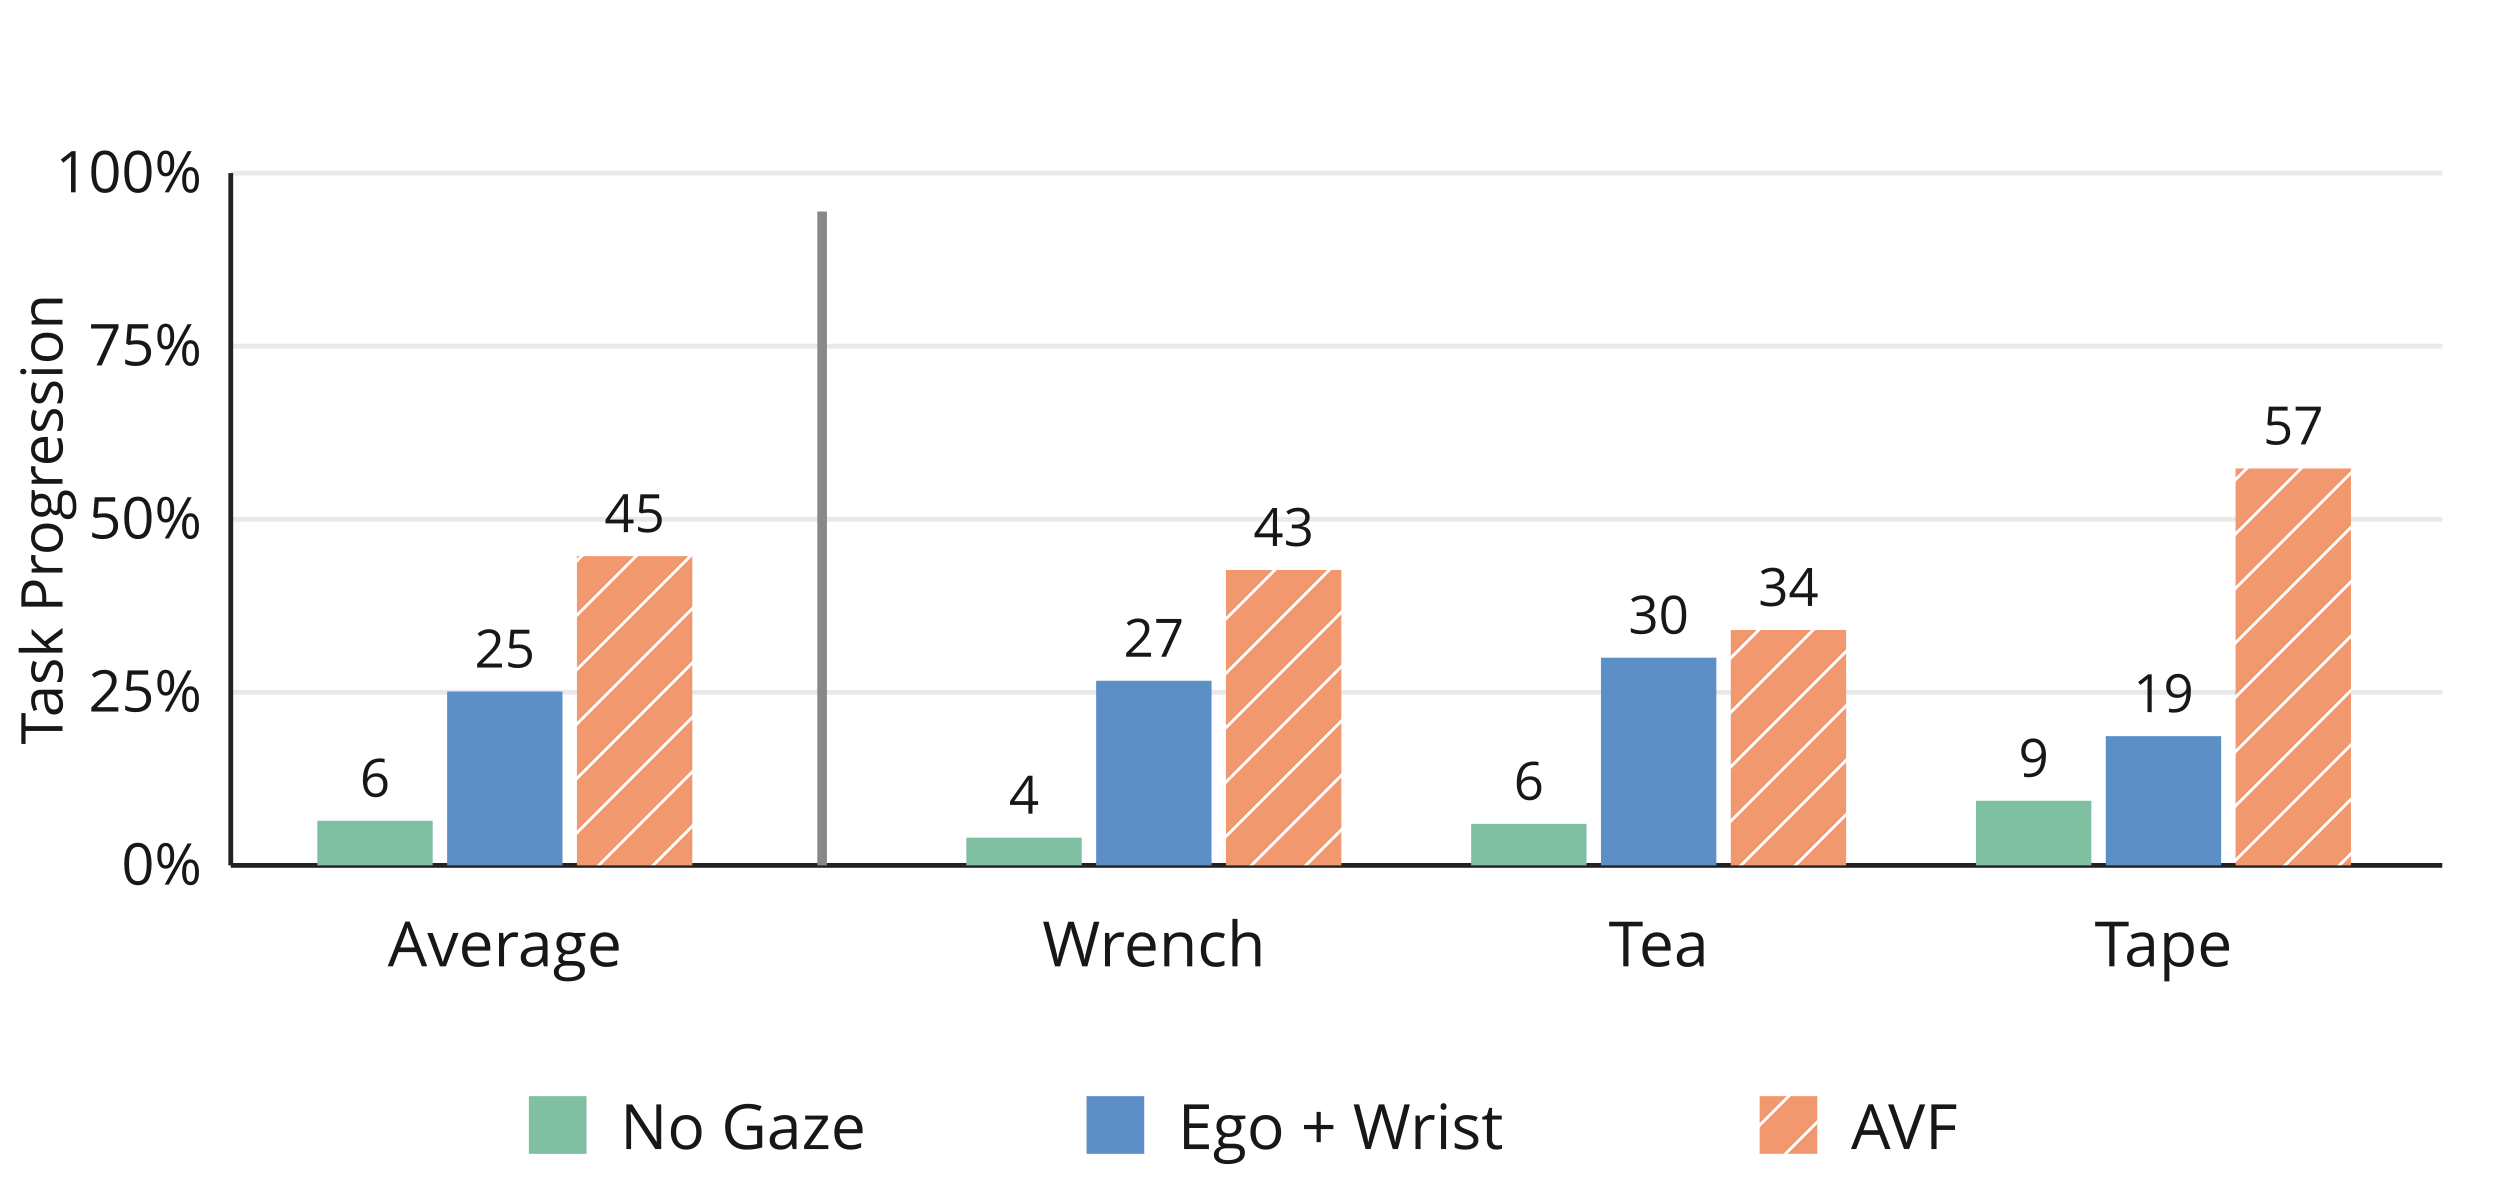
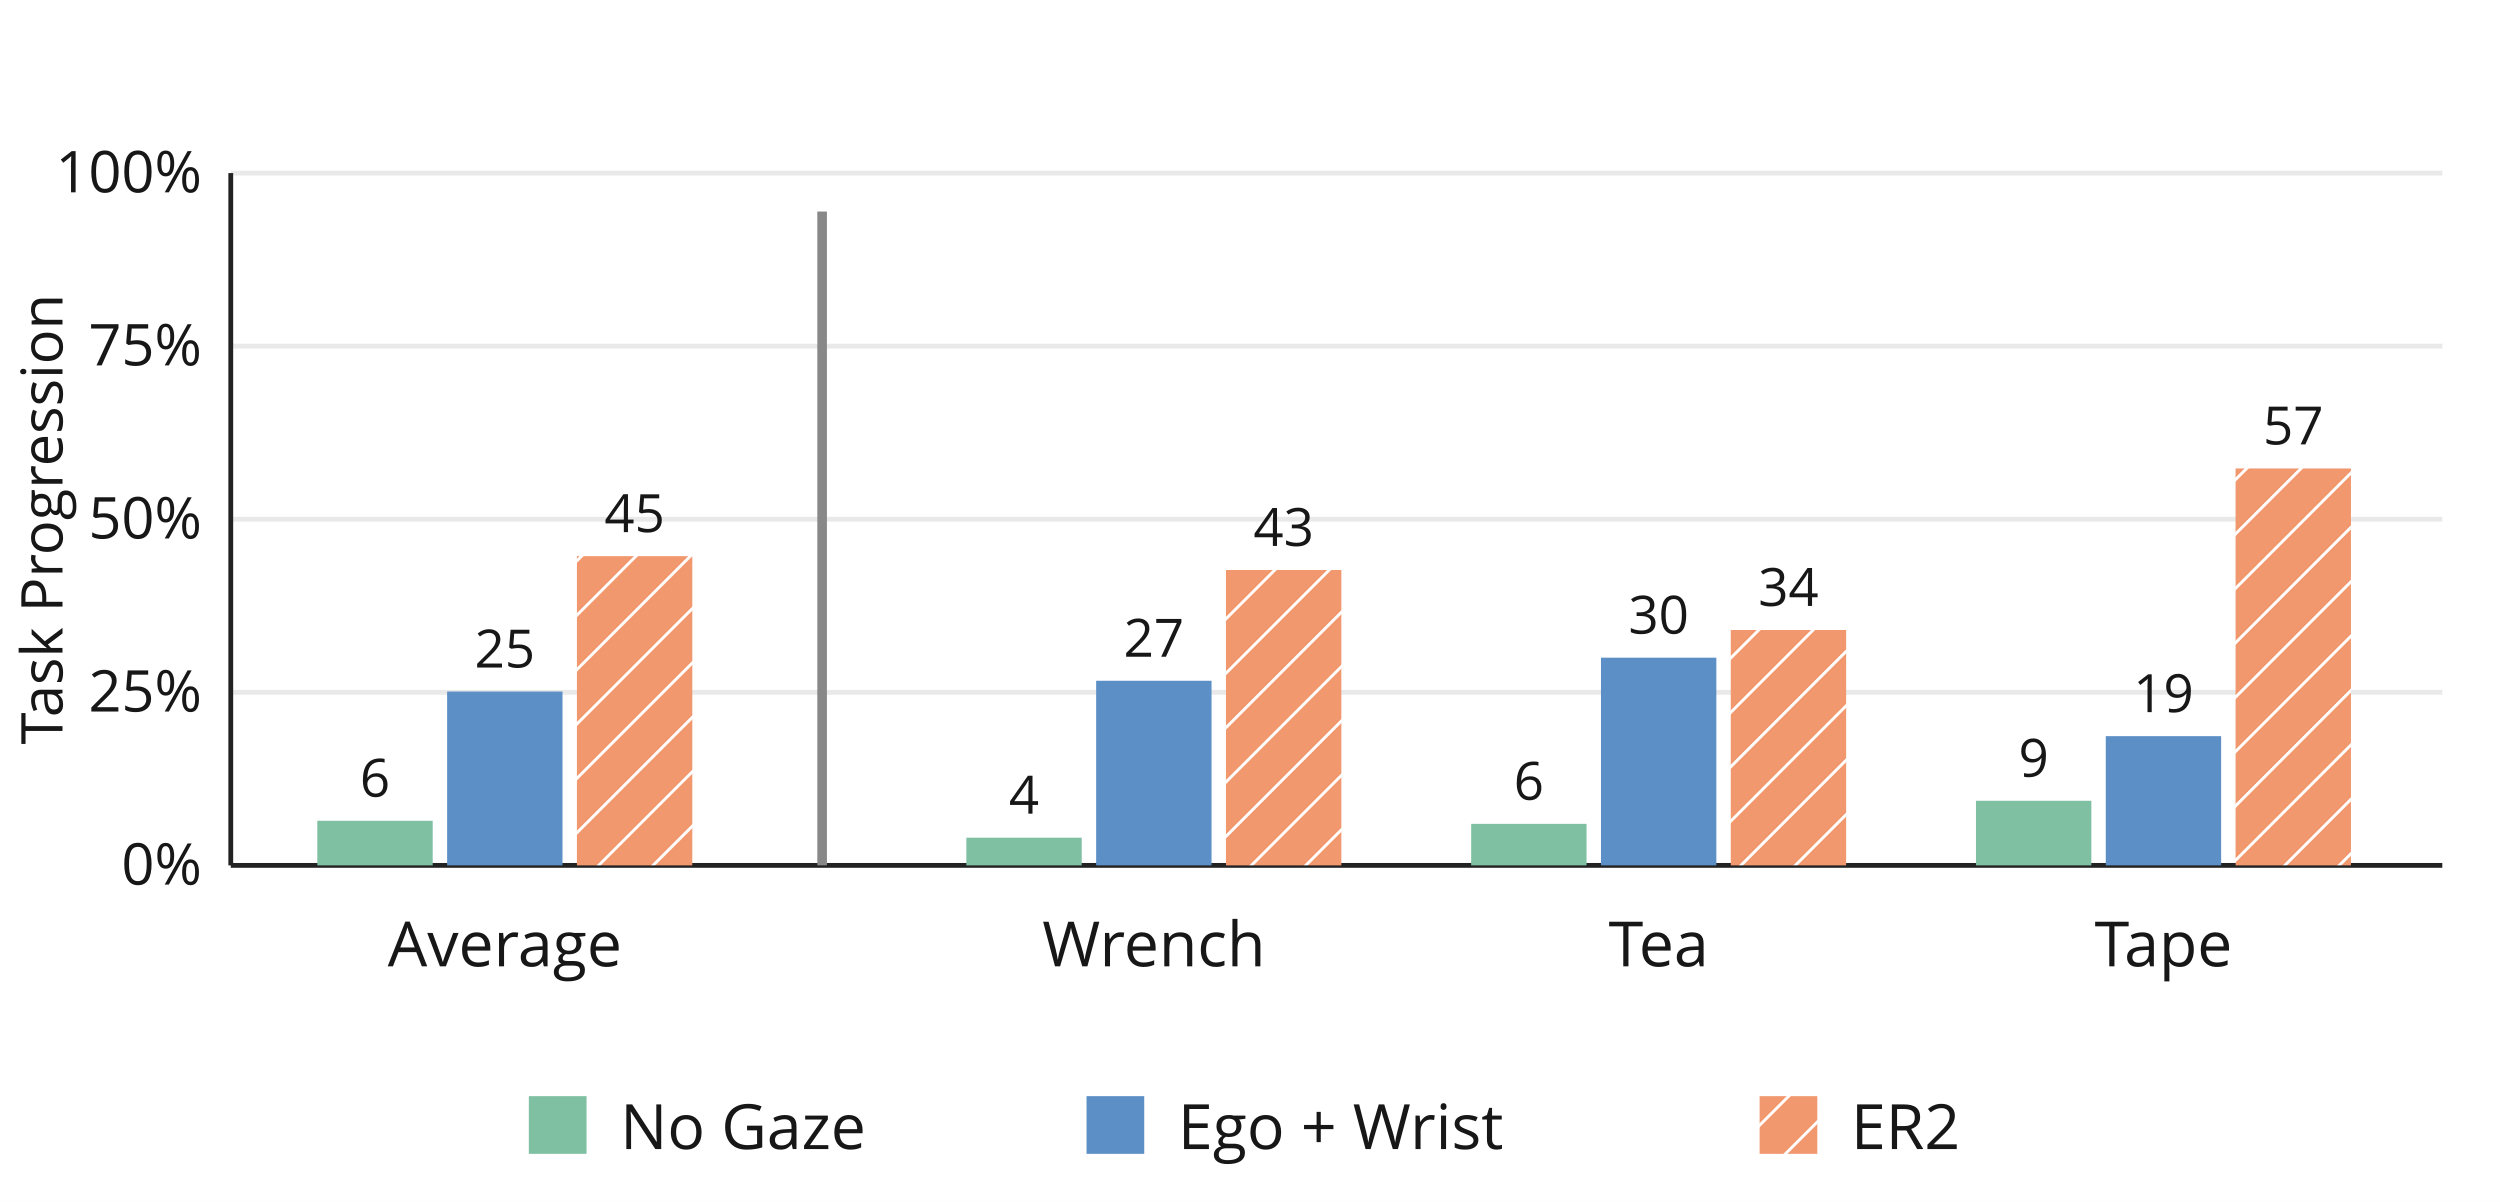
<svg xmlns="http://www.w3.org/2000/svg" width="520" height="250" viewBox="0 0 520 250" role="img" aria-labelledby="title desc">
  <defs>
    <pattern id="avf-hatch" width="8" height="8" patternUnits="userSpaceOnUse" patternTransform="rotate(45)">
      <rect width="8" height="8" fill="#f2986f" />
      <line x1="0" y1="0" x2="0" y2="8" stroke="#fff" stroke-width="1.2" />
    </pattern>
    <style>
      text { font-family: "Avenir Next", Avenir, "Open Sans", sans-serif; fill: #171717; letter-spacing: 0; }
      .legend { font-size: 13px; }
      .section-label { font-size: 14px; fill: #555; }
      .axis-label { font-size: 12px; }
      .task-label { font-size: 13px; }
      .value { font-size: 11px; text-anchor: middle; }
      .grid { stroke: #e9e9e9; stroke-width: 1; }
      .axis { stroke: #222; stroke-width: 1; }
    </style>
  </defs>
  <rect width="520" height="250" fill="#fff" />
  <g transform="translate(0 -24)">
    <g class="grid">
      <line x1="48" y1="60" x2="508" y2="60" />
      <line x1="48" y1="96" x2="508" y2="96" />
      <line x1="48" y1="132" x2="508" y2="132" />
      <line x1="48" y1="168" x2="508" y2="168" />
    </g>
    <g class="axis">
      <line x1="48" y1="60" x2="48" y2="204" />
      <line x1="48" y1="204" x2="508" y2="204" />
      <line x1="171" y1="68" x2="171" y2="204" stroke="#888" stroke-width="2" />
    </g>
    <g class="axis-label" text-anchor="end">
      <text x="42" y="64">100%</text>
      <text x="42" y="100">75%</text>
      <text x="42" y="136">50%</text>
      <text x="42" y="172">25%</text>
      <text x="42" y="208">0%</text>
    </g>
    <text class="axis-label" text-anchor="middle" transform="translate(13 132) rotate(-90)">Task Progression</text>
    <g data-task="Average">
      <rect data-policy="No Gaze" data-value="6.444444" x="66" y="194.72" width="24" height="9.28" fill="#7fc0a3" />
      <text class="value" x="78" y="189.72">6</text>
      <rect data-policy="Ego + Wrist" data-value="25.111111" x="93" y="167.84" width="24" height="36.16" fill="#5c8fc5" />
      <text class="value" x="105" y="162.84">25</text>
-       <rect data-policy="AVF" data-value="44.666667" x="120" y="139.68" width="24" height="64.32" fill="url(#avf-hatch)" />
+       <rect data-policy="ER2" data-value="44.666667" x="120" y="139.68" width="24" height="64.32" fill="url(#avf-hatch)" />
      <text class="value" x="132" y="134.68">45</text>
      <text class="task-label" x="105" y="225" text-anchor="middle">Average</text>
    </g>
    <g data-task="Wrench">
      <rect data-policy="No Gaze" data-value="4.000000" x="201" y="198.24" width="24" height="5.76" fill="#7fc0a3" />
      <text class="value" x="213" y="193.24">4</text>
      <rect data-policy="Ego + Wrist" data-value="26.666667" x="228" y="165.6" width="24" height="38.4" fill="#5c8fc5" />
      <text class="value" x="240" y="160.6">27</text>
-       <rect data-policy="AVF" data-value="42.666667" x="255" y="142.56" width="24" height="61.44" fill="url(#avf-hatch)" />
+       <rect data-policy="ER2" data-value="42.666667" x="255" y="142.56" width="24" height="61.44" fill="url(#avf-hatch)" />
      <text class="value" x="267" y="137.56">43</text>
      <text class="task-label" x="240" y="225" text-anchor="middle">Wrench</text>
    </g>
    <g data-task="Tea">
      <rect data-policy="No Gaze" data-value="6.000000" x="306" y="195.36" width="24" height="8.64" fill="#7fc0a3" />
      <text class="value" x="318" y="190.36">6</text>
      <rect data-policy="Ego + Wrist" data-value="30.000000" x="333" y="160.8" width="24" height="43.2" fill="#5c8fc5" />
      <text class="value" x="345" y="155.8">30</text>
-       <rect data-policy="AVF" data-value="34.000000" x="360" y="155.04" width="24" height="48.96" fill="url(#avf-hatch)" />
+       <rect data-policy="ER2" data-value="34.000000" x="360" y="155.04" width="24" height="48.96" fill="url(#avf-hatch)" />
      <text class="value" x="372" y="150.04">34</text>
      <text class="task-label" x="345" y="225" text-anchor="middle">Tea</text>
    </g>
    <g data-task="Tape">
      <rect data-policy="No Gaze" data-value="9.333333" x="411" y="190.56" width="24" height="13.44" fill="#7fc0a3" />
      <text class="value" x="423" y="185.56">9</text>
      <rect data-policy="Ego + Wrist" data-value="18.666667" x="438" y="177.12" width="24" height="26.88" fill="#5c8fc5" />
      <text class="value" x="450" y="172.12">19</text>
-       <rect data-policy="AVF" data-value="57.333333" x="465" y="121.44" width="24" height="82.56" fill="url(#avf-hatch)" />
+       <rect data-policy="ER2" data-value="57.333333" x="465" y="121.44" width="24" height="82.56" fill="url(#avf-hatch)" />
      <text class="value" x="477" y="116.44">57</text>
      <text class="task-label" x="450" y="225" text-anchor="middle">Tape</text>
    </g>
  </g>
  <g class="legend">
    <rect x="110" y="228" width="12" height="12" fill="#7fc0a3" />
    <text x="129" y="239">No Gaze</text>
    <rect x="226" y="228" width="12" height="12" fill="#5c8fc5" />
    <text x="245" y="239">Ego + Wrist</text>
    <rect x="366" y="228" width="12" height="12" fill="url(#avf-hatch)" />
-     <text x="385" y="239">AVF</text>
+     <text x="385" y="239">ER2</text>
  </g>
</svg>
